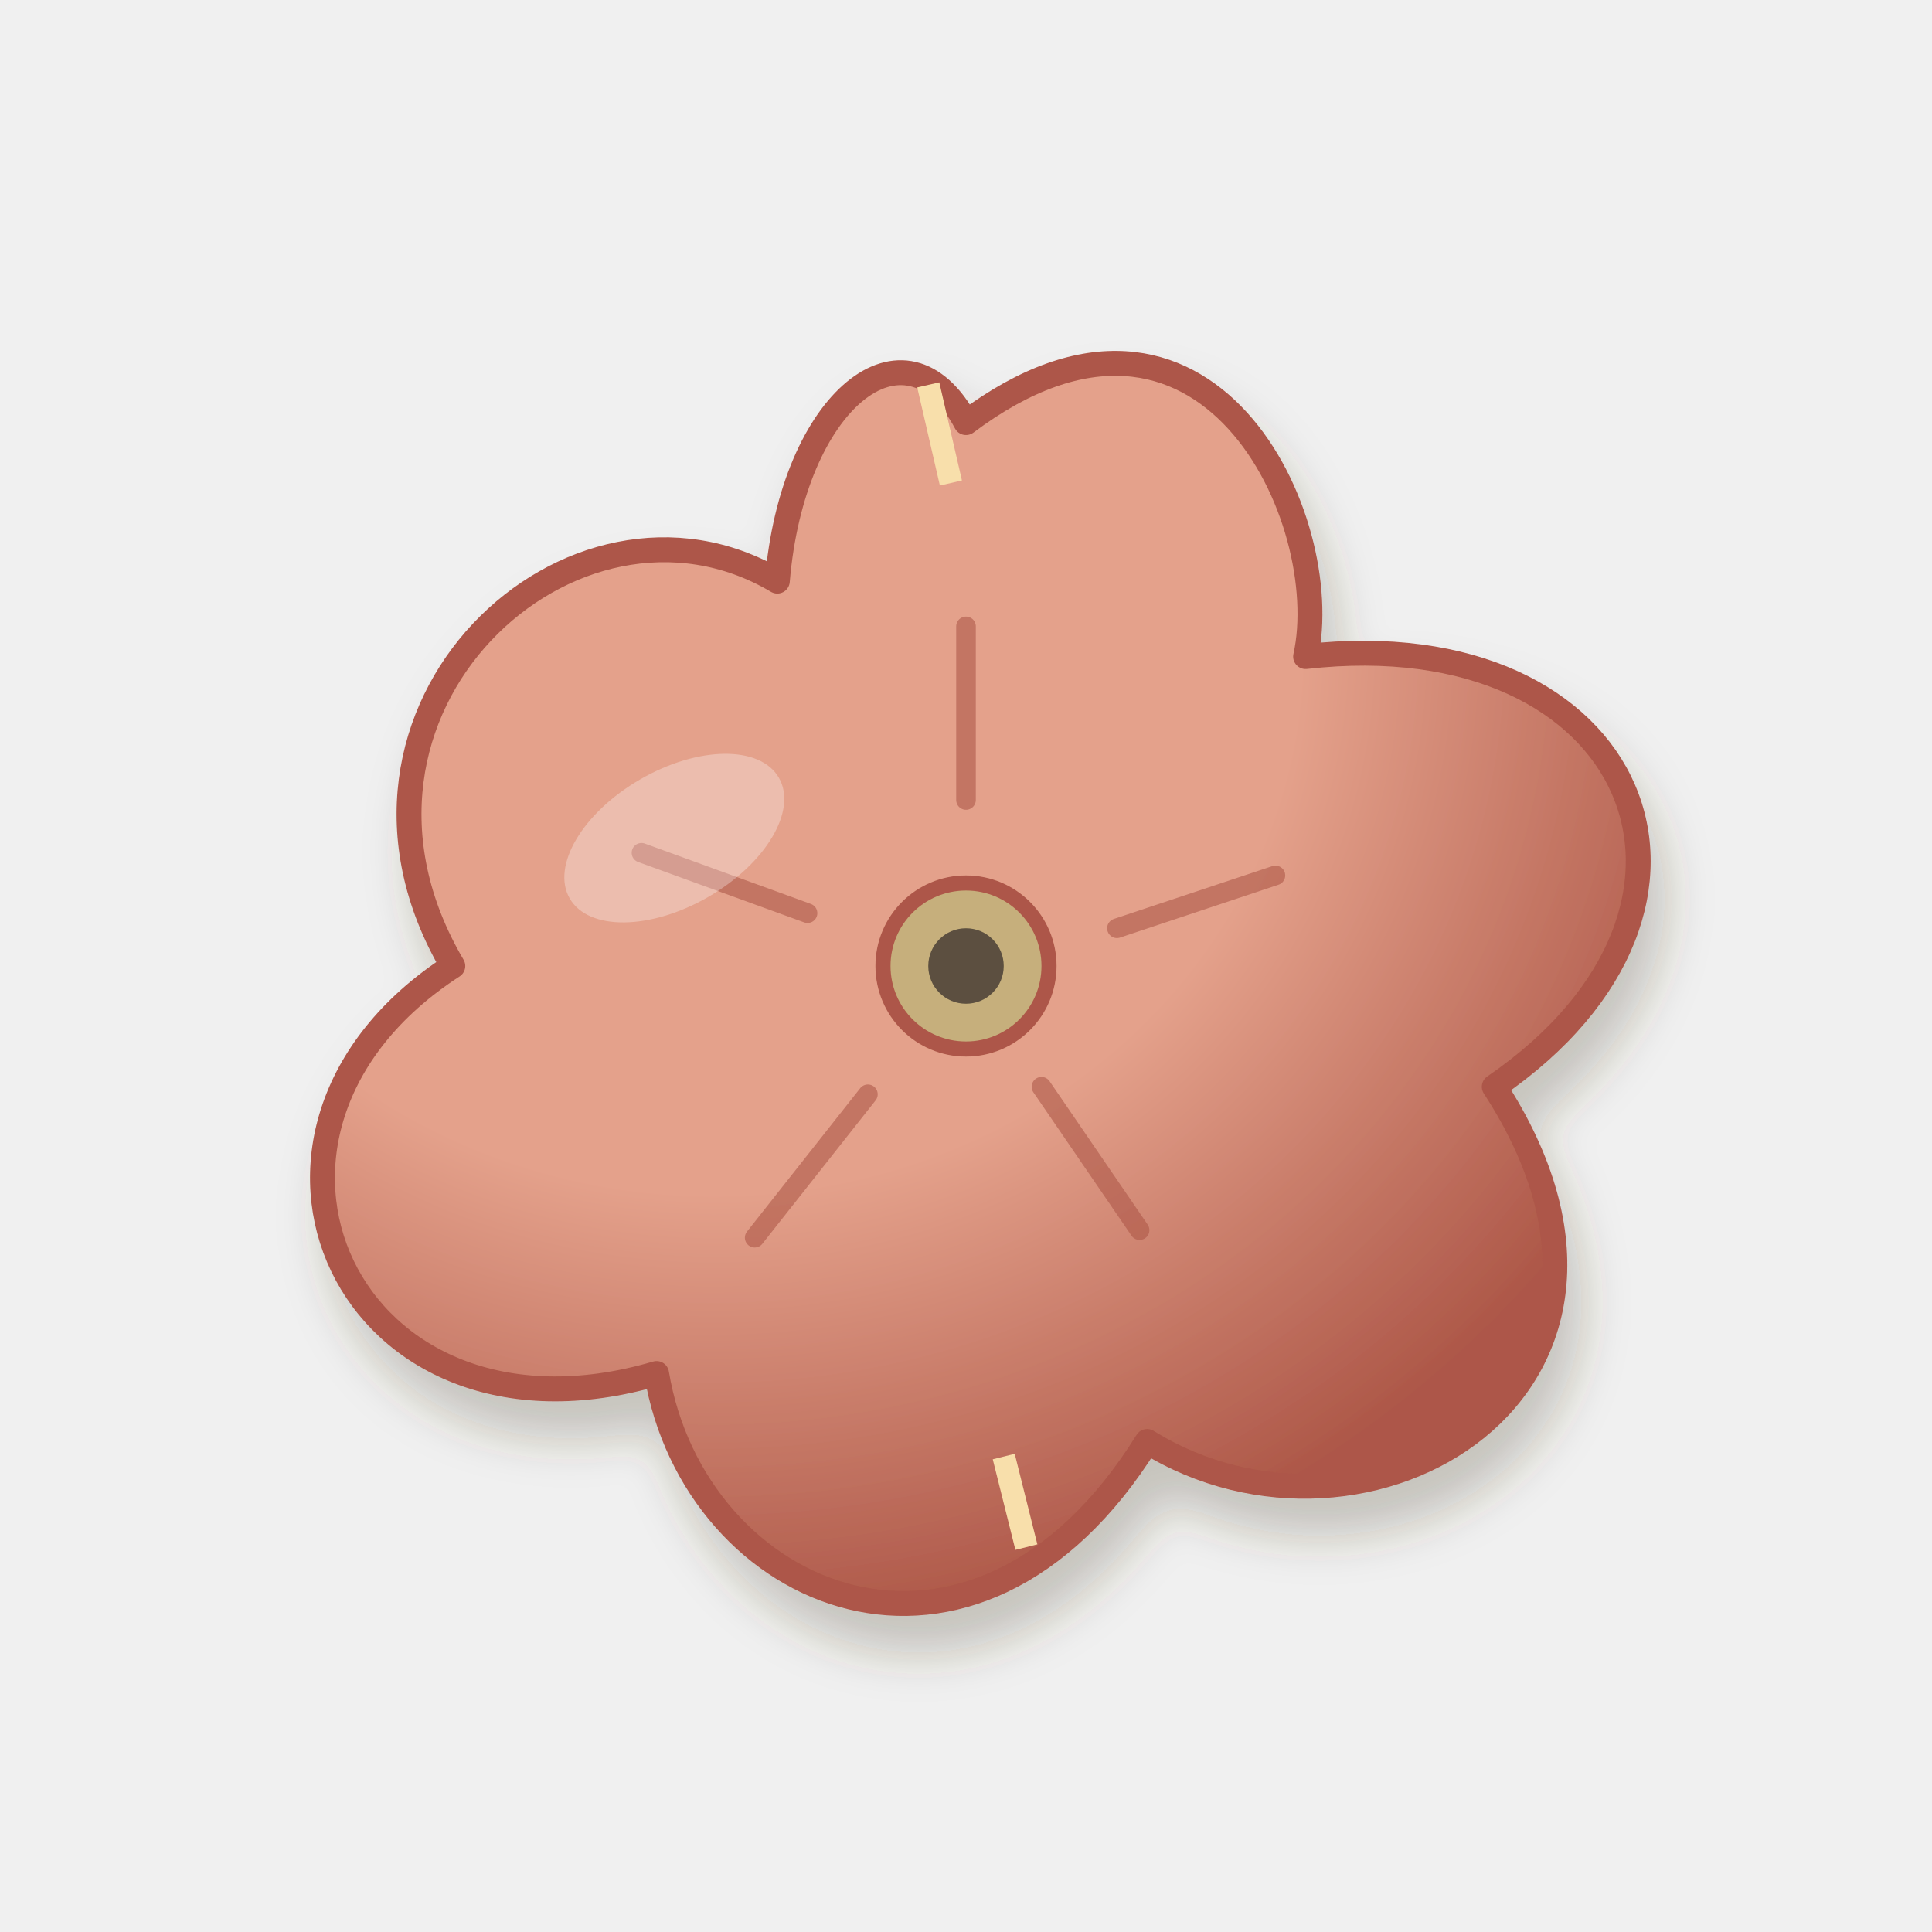
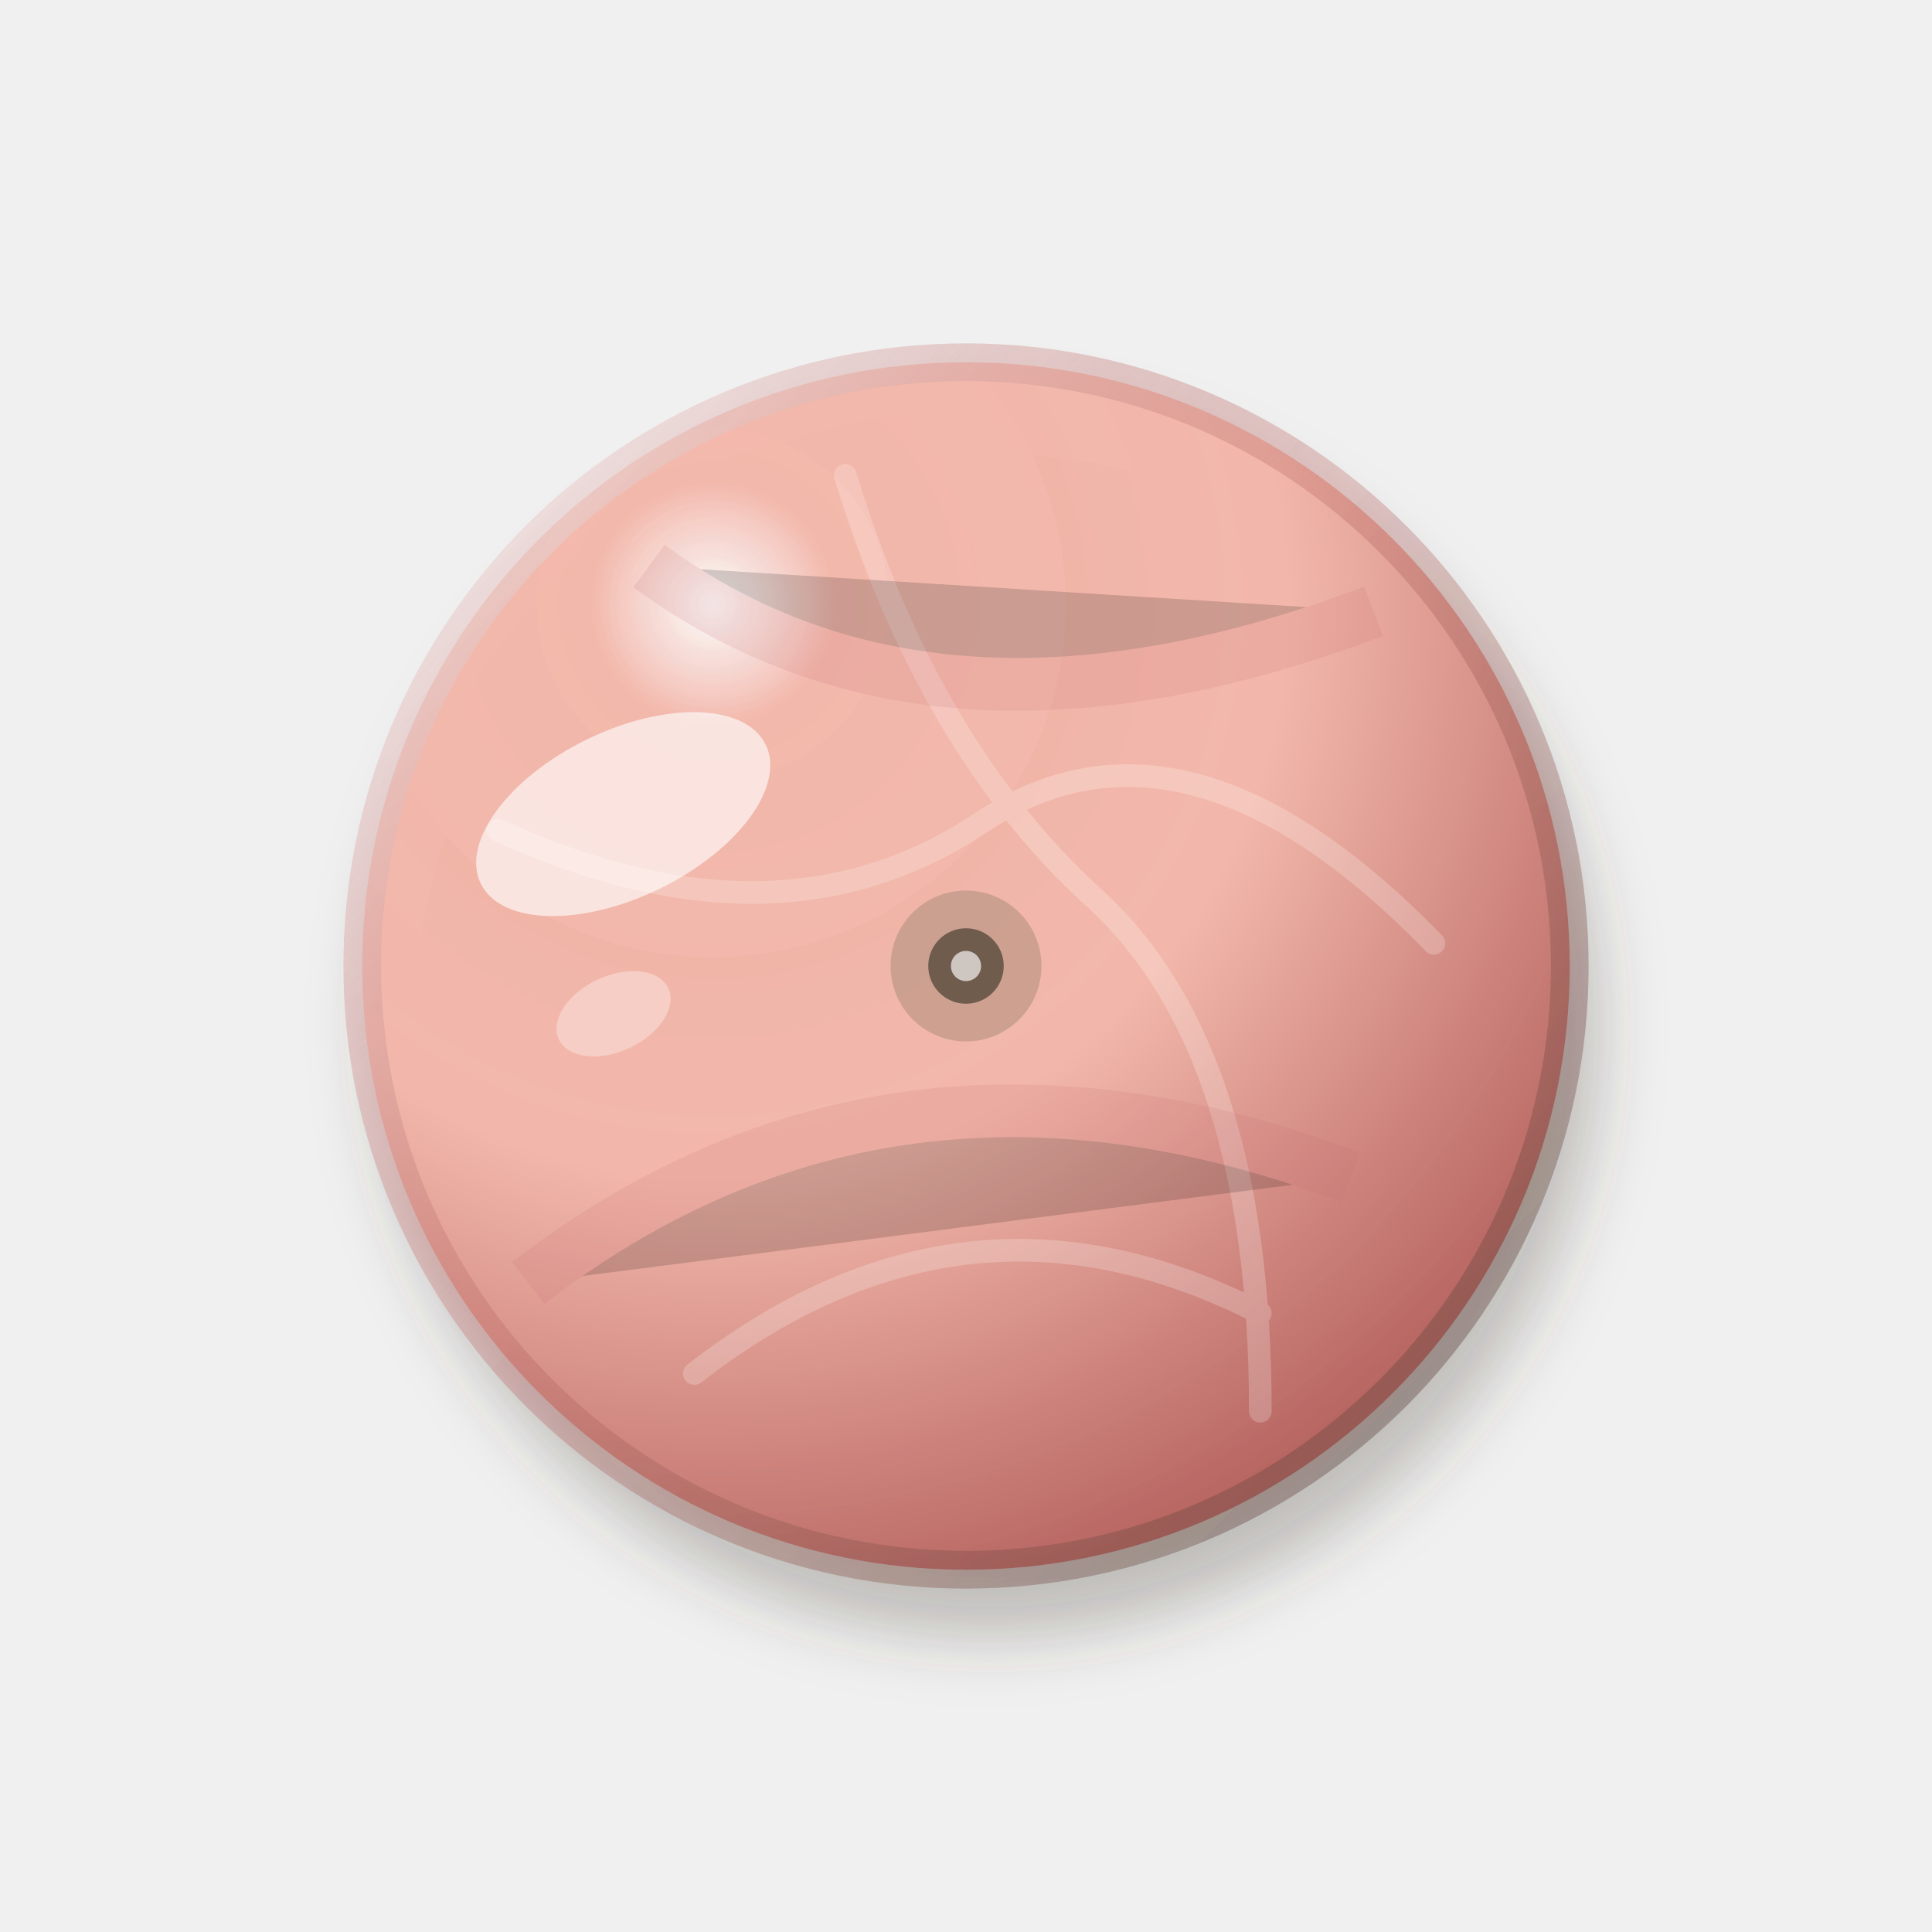
<svg xmlns="http://www.w3.org/2000/svg" width="256" height="256" viewBox="0 0 256 256">
  <defs>
-     <radialGradient id="gem" cx="30%" cy="23%" r="80%">
-       <stop stop-color="#e4a18b" />
-       <stop offset=".55" stop-color="#e4a18b" />
-       <stop offset="1" stop-color="#ad5748" />
+     <radialGradient id="gem" cx="29%" cy="20%" r="85%">
+       <stop stop-color="#fff" stop-opacity=".92" />
+       <stop offset=".12" stop-color="#f2b7aa" stop-opacity=".98" />
+       <stop offset=".56" stop-color="#f2b7aa" />
+       <stop offset="1" stop-color="#b86662" />
    </radialGradient>
+     <linearGradient id="rim" x2="1" y2="1">
+       <stop stop-color="#fff" stop-opacity=".82" />
+       <stop offset=".45" stop-color="#b86662" stop-opacity=".32" />
+       <stop offset="1" stop-color="#453b31" stop-opacity=".42" />
+     </linearGradient>
+     <clipPath id="clip">
+       <circle r="79" />
+     </clipPath>
    <filter id="shadow" x="-50%" y="-50%" width="200%" height="200%">
-       <feDropShadow dx="2" dy="5" stdDeviation="3" flood-color="#443a2b" flood-opacity=".25" />
+       <feDropShadow dx="3" dy="8" stdDeviation="4" flood-color="#443a2b" flood-opacity=".28" />
    </filter>
  </defs>
  <g transform="translate(128 128)" filter="url(#shadow)">
-     <g fill="url(#gem)" stroke="#ad5748" stroke-width="3.3" stroke-linejoin="round">
-       <path d="M0-72C32-96 49-59 45-41C89-46 105-8 70 16C96 56 53 81 24 63C1 100-36 84-41 54C-82 66-102 22-68 0C-88-34-52-67-25-51C-23-75-8-87 0-72Z" />
+     <circle r="80" fill="url(#gem)" stroke="url(#rim)" stroke-width="5" />
+     <g clip-path="url(#clip)" fill="none" stroke="#fff" stroke-width="3" opacity=".22" stroke-linecap="round">
+       <path d="M-62-18Q-25-1 2-19T62-3M-36 54Q0 26 39 46M-16-65Q-5-29 17-9T39 59" />
    </g>
-     <g fill="none" stroke="#ad5748" stroke-width="2.6" opacity=".6" stroke-linecap="round">
-       <path d="M0-45L0-22M41-12L20-5M23 35L10 16M-28 36L-13 17M-43-15L-21-7" />
+     <g clip-path="url(#clip)">
+       <path d="M-58 42Q-10 5 51 28M-42-53Q-4-25 54-47" stroke="#c86f75" stroke-width="7" opacity=".16" />
    </g>
-     <ellipse cx="-25" cy="-34" rx="16" ry="9" fill="white" opacity=".3" transform="rotate(-30)" />
-     <circle r="11" fill="#c6af7c" stroke="#ad5748" stroke-width="2" />
-     <circle r="5" fill="#5c503f" />
-     <path d="M-5-77L-2-64M5 65L8 77" fill="none" stroke="#f8dfab" stroke-width="3" />
+     <ellipse cx="-32" cy="-38" rx="21" ry="11" fill="#fff" opacity=".62" transform="rotate(-26)" />
+     <ellipse cx="-45" cy="-14" rx="8" ry="5" fill="#fff" opacity=".32" transform="rotate(-25)" />
+     <circle r="10" fill="#8b7862" opacity=".36" />
+     <circle r="5" fill="#514638" opacity=".76" />
+     <circle r="2" fill="#fff" opacity=".65" />
  </g>
</svg>
